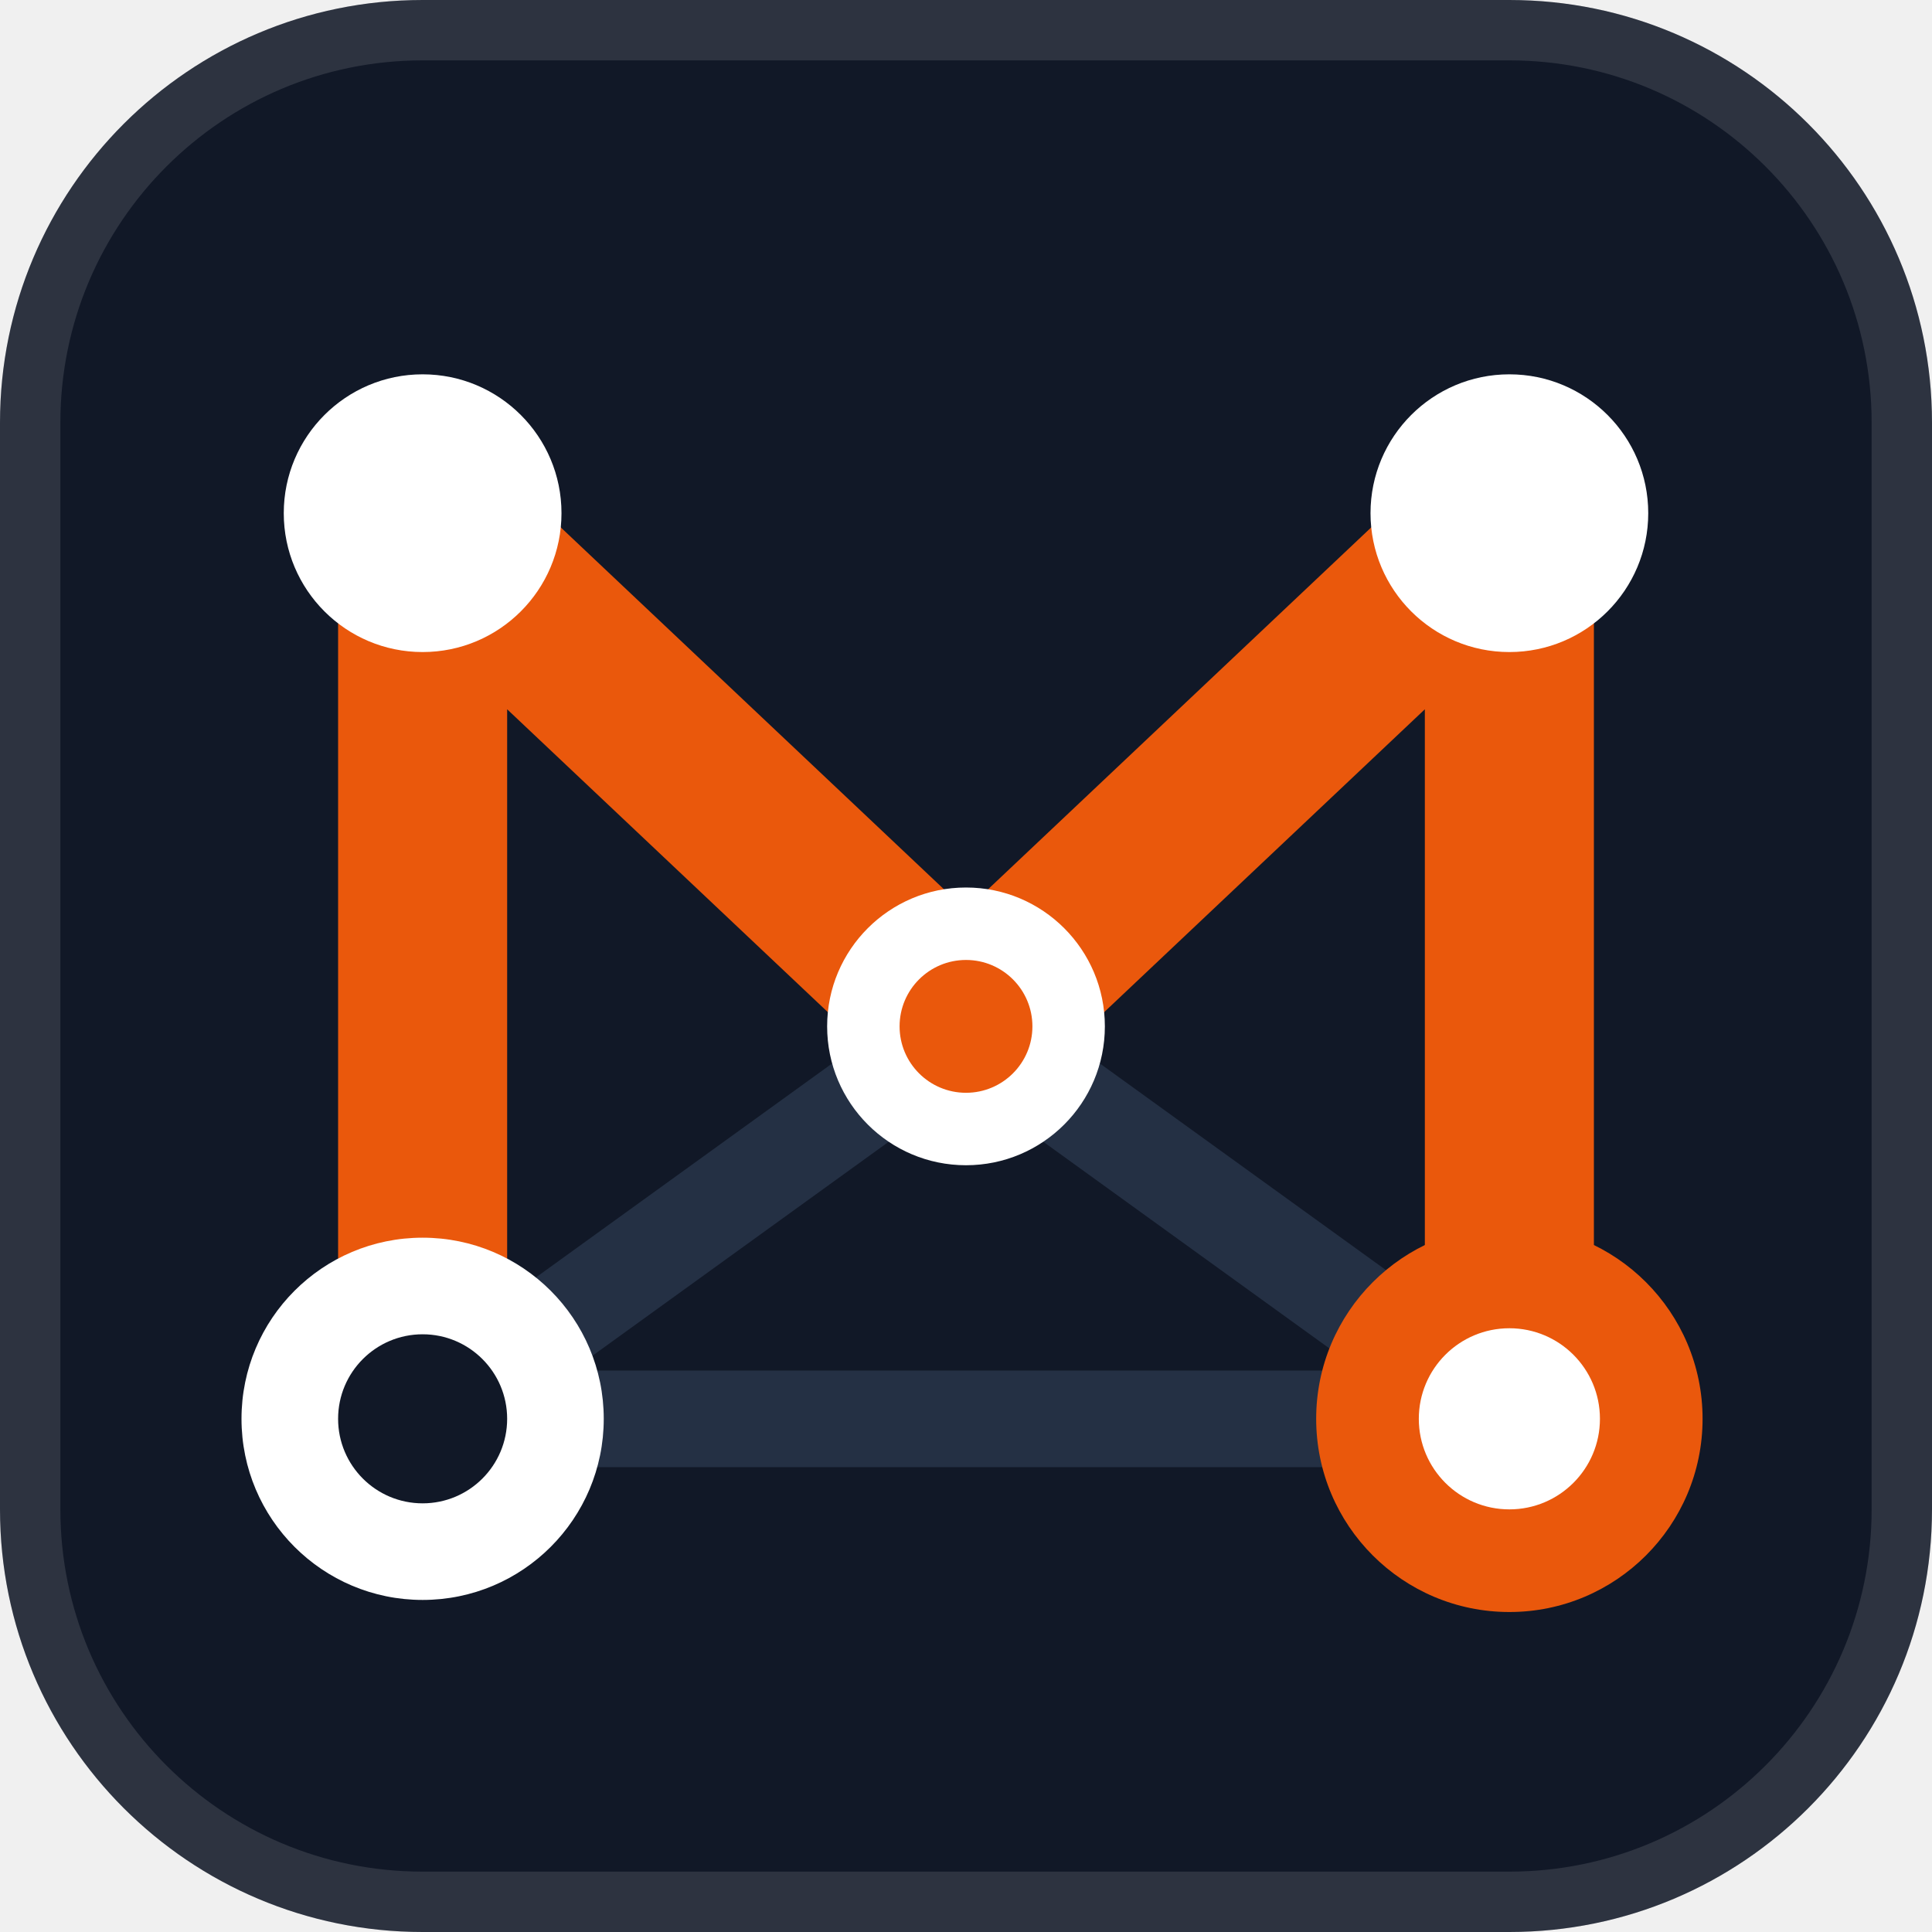
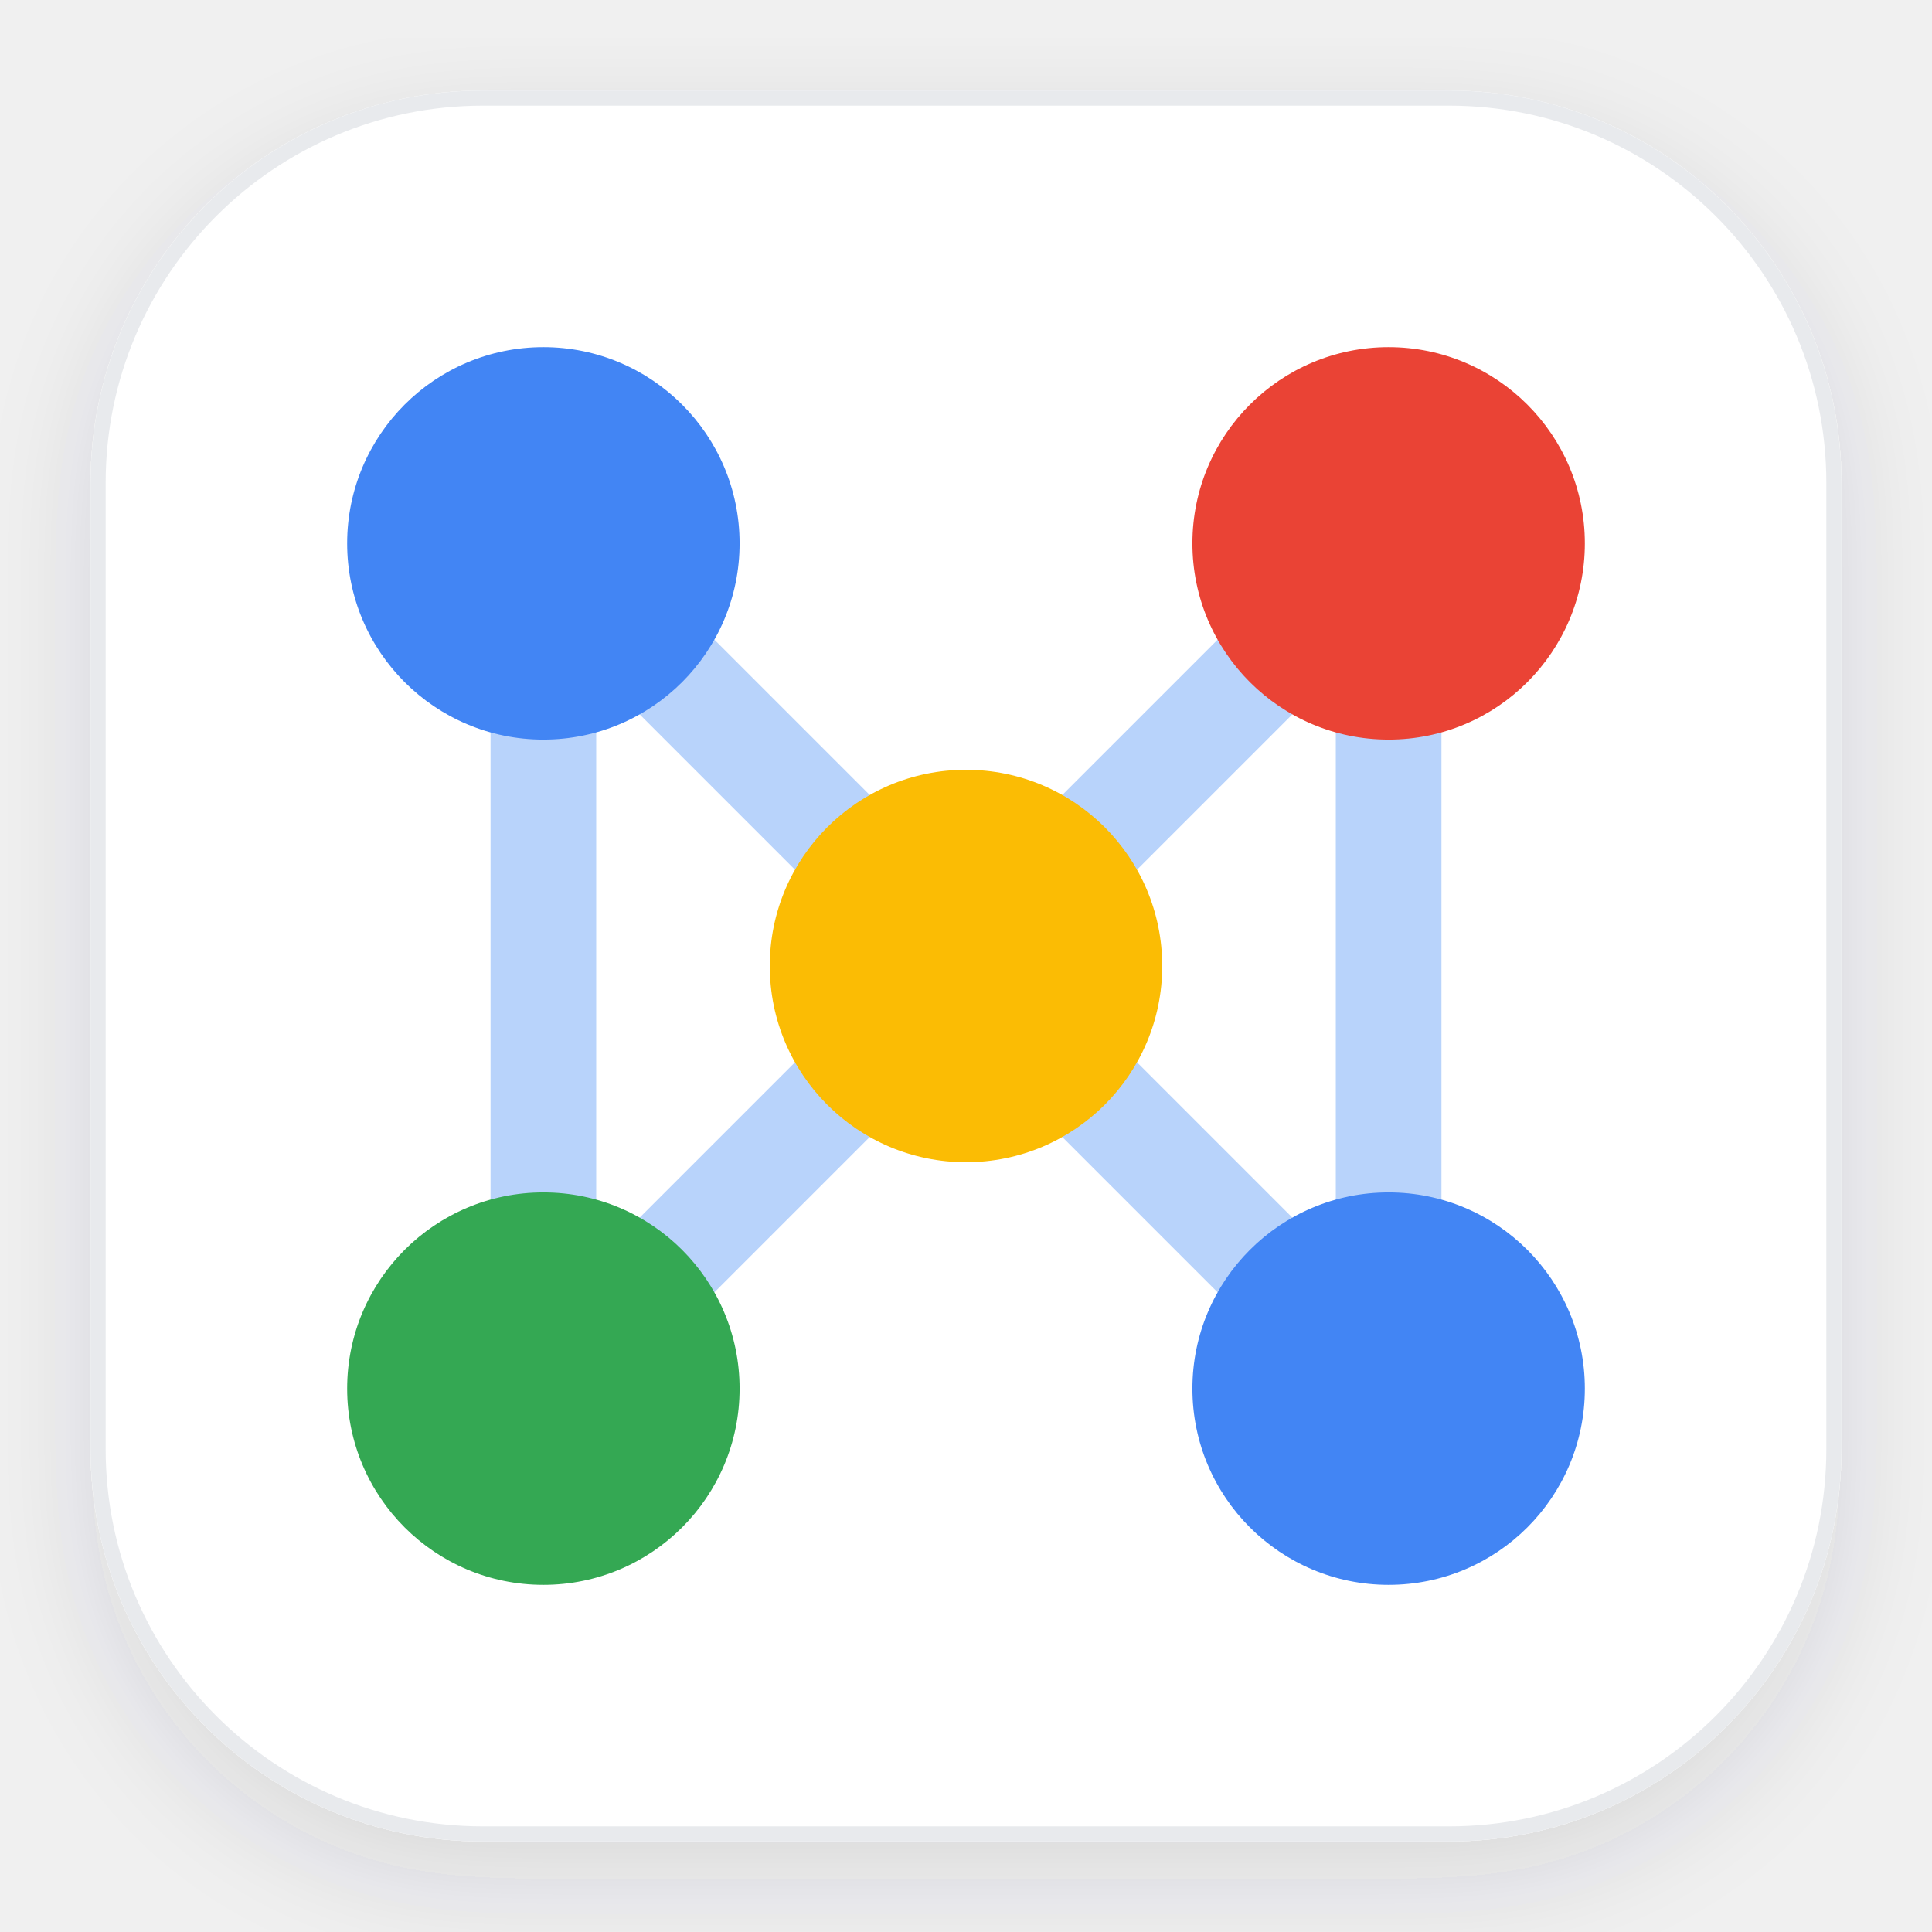
- <svg xmlns="http://www.w3.org/2000/svg" viewBox="0 0 32 32" width="32" height="32">
-   <rect width="32" height="32" rx="7" fill="#111827" />
-   <rect x="0.5" y="0.5" width="31" height="31" rx="6.5" fill="none" stroke="rgba(255,255,255,0.12)" stroke-width="1" />
-   <line x1="7" y1="23.5" x2="16" y2="17" stroke="#243044" stroke-width="1.6" stroke-linecap="round" />
-   <line x1="16" y1="17" x2="25" y2="23.5" stroke="#243044" stroke-width="1.6" stroke-linecap="round" />
-   <line x1="7" y1="23.5" x2="25" y2="23.5" stroke="#243044" stroke-width="1.6" stroke-linecap="round" />
-   <polyline points="7,23.5 7,8.5 16,17 25,8.5 25,23.5" fill="none" stroke="#EA580C" stroke-width="2.8" stroke-linecap="round" stroke-linejoin="round" />
-   <circle cx="7" cy="8.5" r="2.3" fill="#FFFFFF" />
-   <circle cx="25" cy="8.5" r="2.3" fill="#FFFFFF" />
-   <circle cx="16" cy="17" r="2.3" fill="#FFFFFF" />
-   <circle cx="16" cy="17" r="1.1" fill="#EA580C" />
-   <circle cx="7" cy="23.5" r="3.0" fill="#FFFFFF" />
-   <circle cx="7" cy="23.5" r="1.4" fill="#111827" />
-   <circle cx="25" cy="23.5" r="3.2" fill="#EA580C" />
-   <circle cx="25" cy="23.5" r="1.5" fill="#FFFFFF" />
+ <svg xmlns="http://www.w3.org/2000/svg" viewBox="0 0 128 128" width="128" height="128">
+   <defs>
+     <filter id="appShadow" x="-10%" y="-10%" width="120%" height="120%">
+       <feDropShadow dx="0" dy="2.5" stdDeviation="3.5" flood-color="#3c4043" flood-opacity="0.12" />
+     </filter>
+   </defs>
+   <rect x="6" y="6" width="116" height="116" rx="26" fill="#FFFFFF" filter="url(#appShadow)" />
+   <rect x="6.5" y="6.5" width="115" height="115" rx="25.5" fill="none" stroke="#E8EAED" stroke-width="1" />
+   <line x1="36" y1="36" x2="36" y2="92" stroke="#B8D3FB" stroke-width="7" stroke-linecap="round" />
+   <line x1="92" y1="36" x2="92" y2="92" stroke="#B8D3FB" stroke-width="7" stroke-linecap="round" />
+   <line x1="36" y1="36" x2="64" y2="64" stroke="#B8D3FB" stroke-width="7" stroke-linecap="round" />
+   <line x1="64" y1="64" x2="92" y2="36" stroke="#B8D3FB" stroke-width="7" stroke-linecap="round" />
+   <line x1="36" y1="92" x2="64" y2="64" stroke="#B8D3FB" stroke-width="7" stroke-linecap="round" />
+   <line x1="64" y1="64" x2="92" y2="92" stroke="#B8D3FB" stroke-width="7" stroke-linecap="round" />
+   <circle cx="36" cy="36" r="13" fill="#4285F4" />
+   <circle cx="92" cy="36" r="13" fill="#EA4335" />
+   <circle cx="64" cy="64" r="13" fill="#FBBC04" />
+   <circle cx="36" cy="92" r="13" fill="#34A853" />
+   <circle cx="92" cy="92" r="13" fill="#4285F4" />
</svg>
